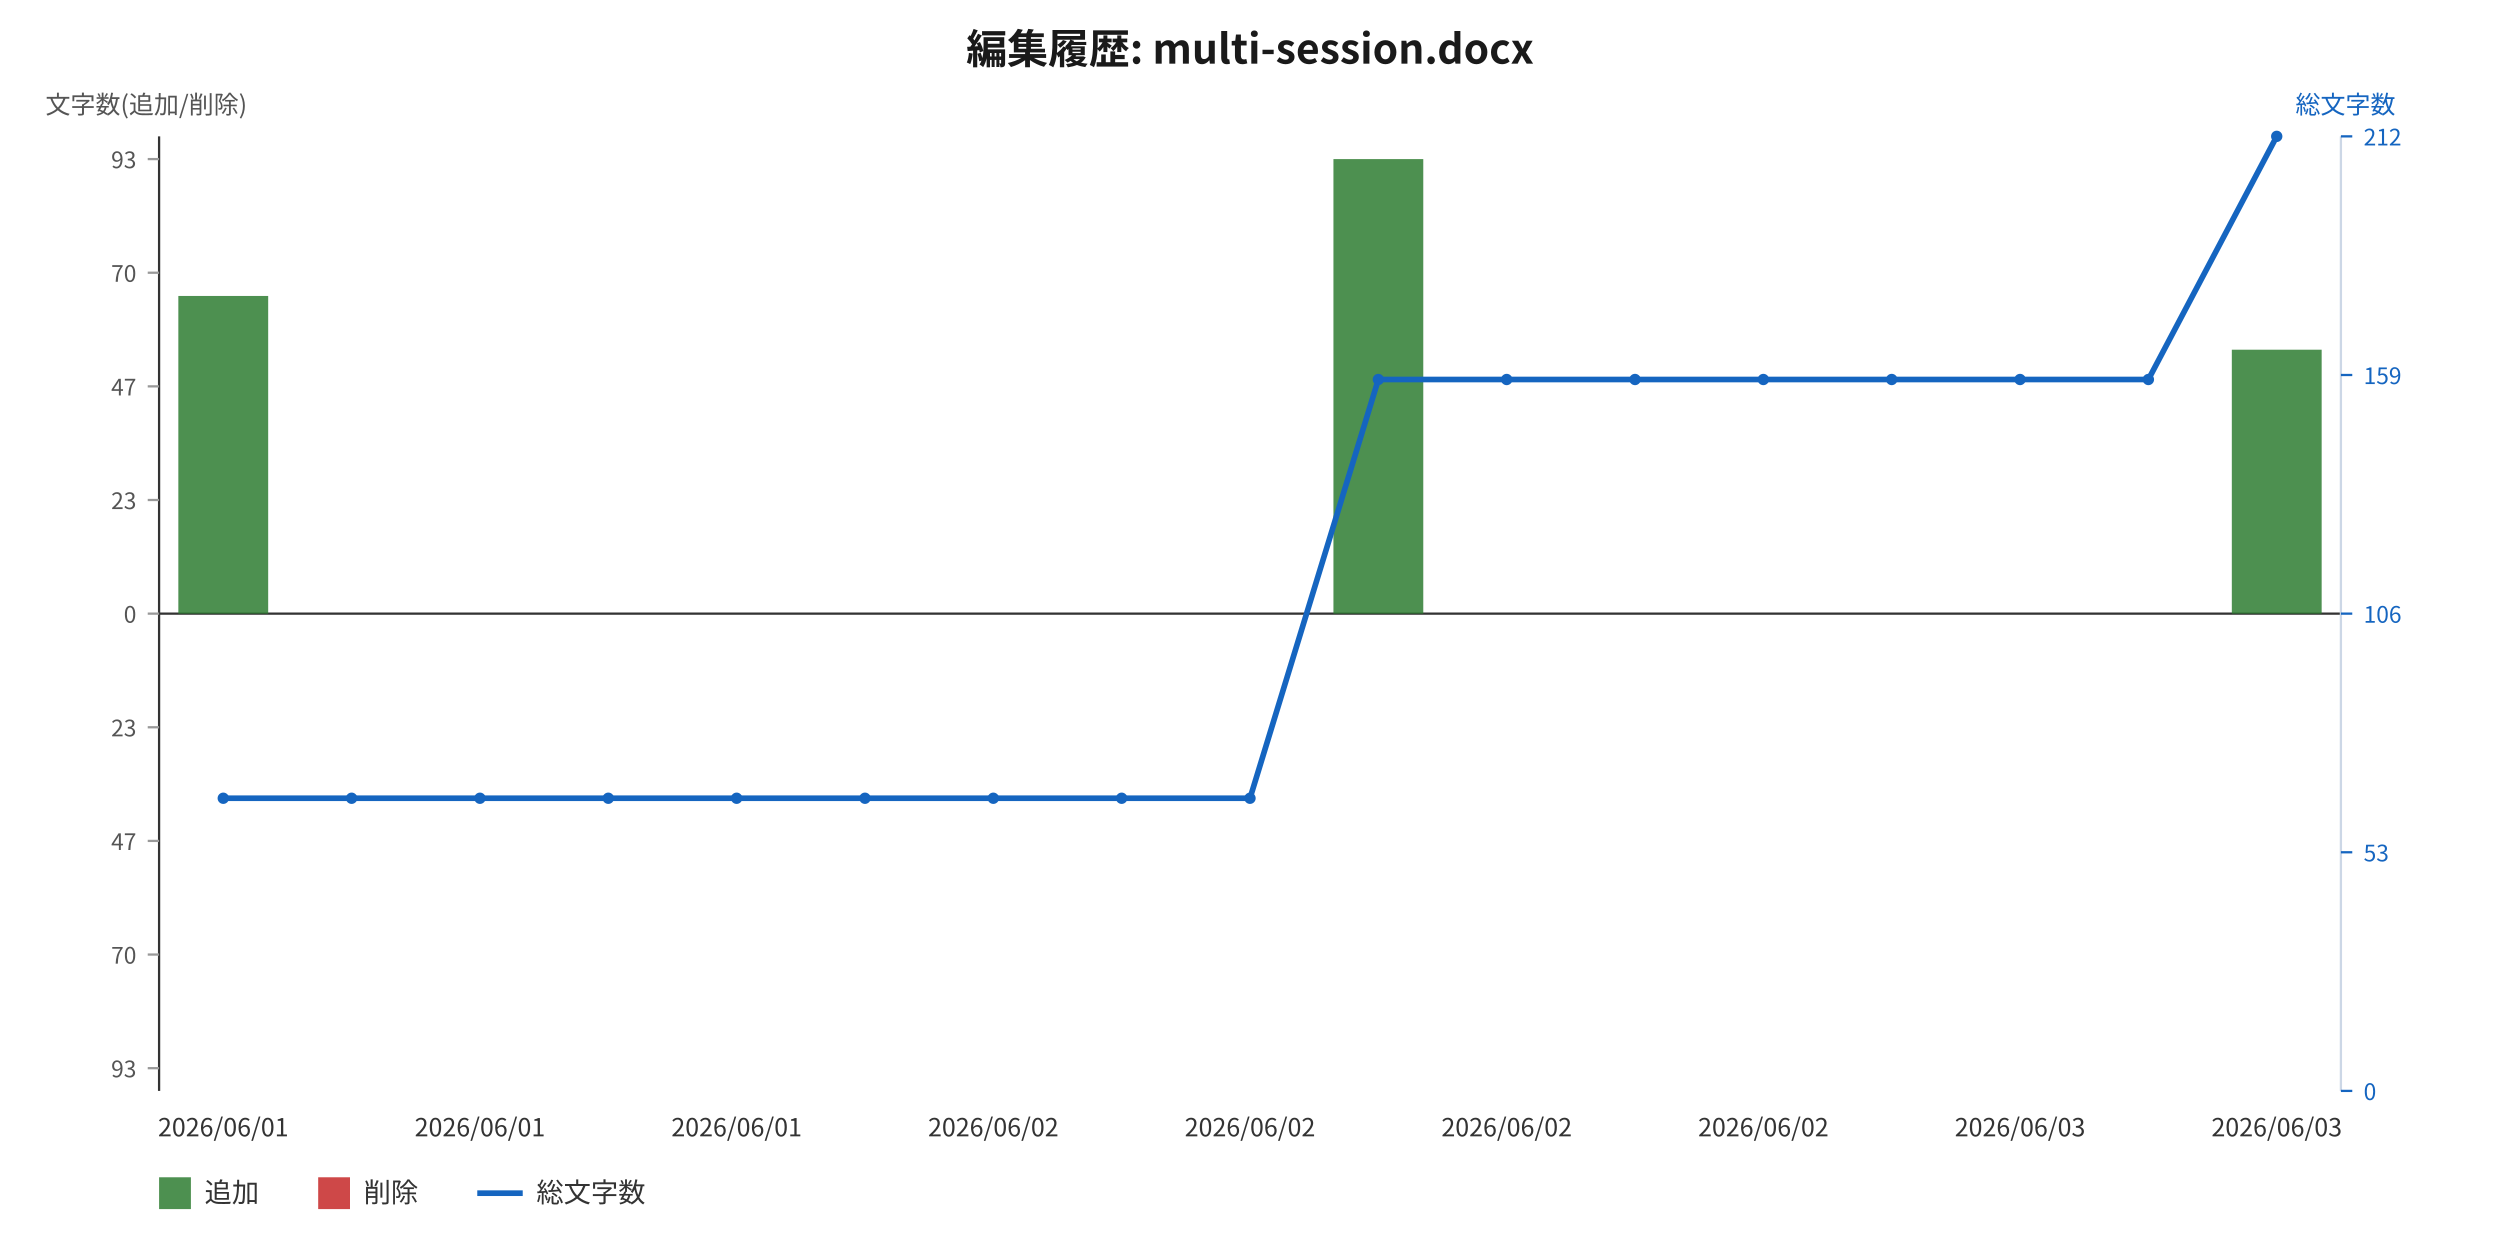
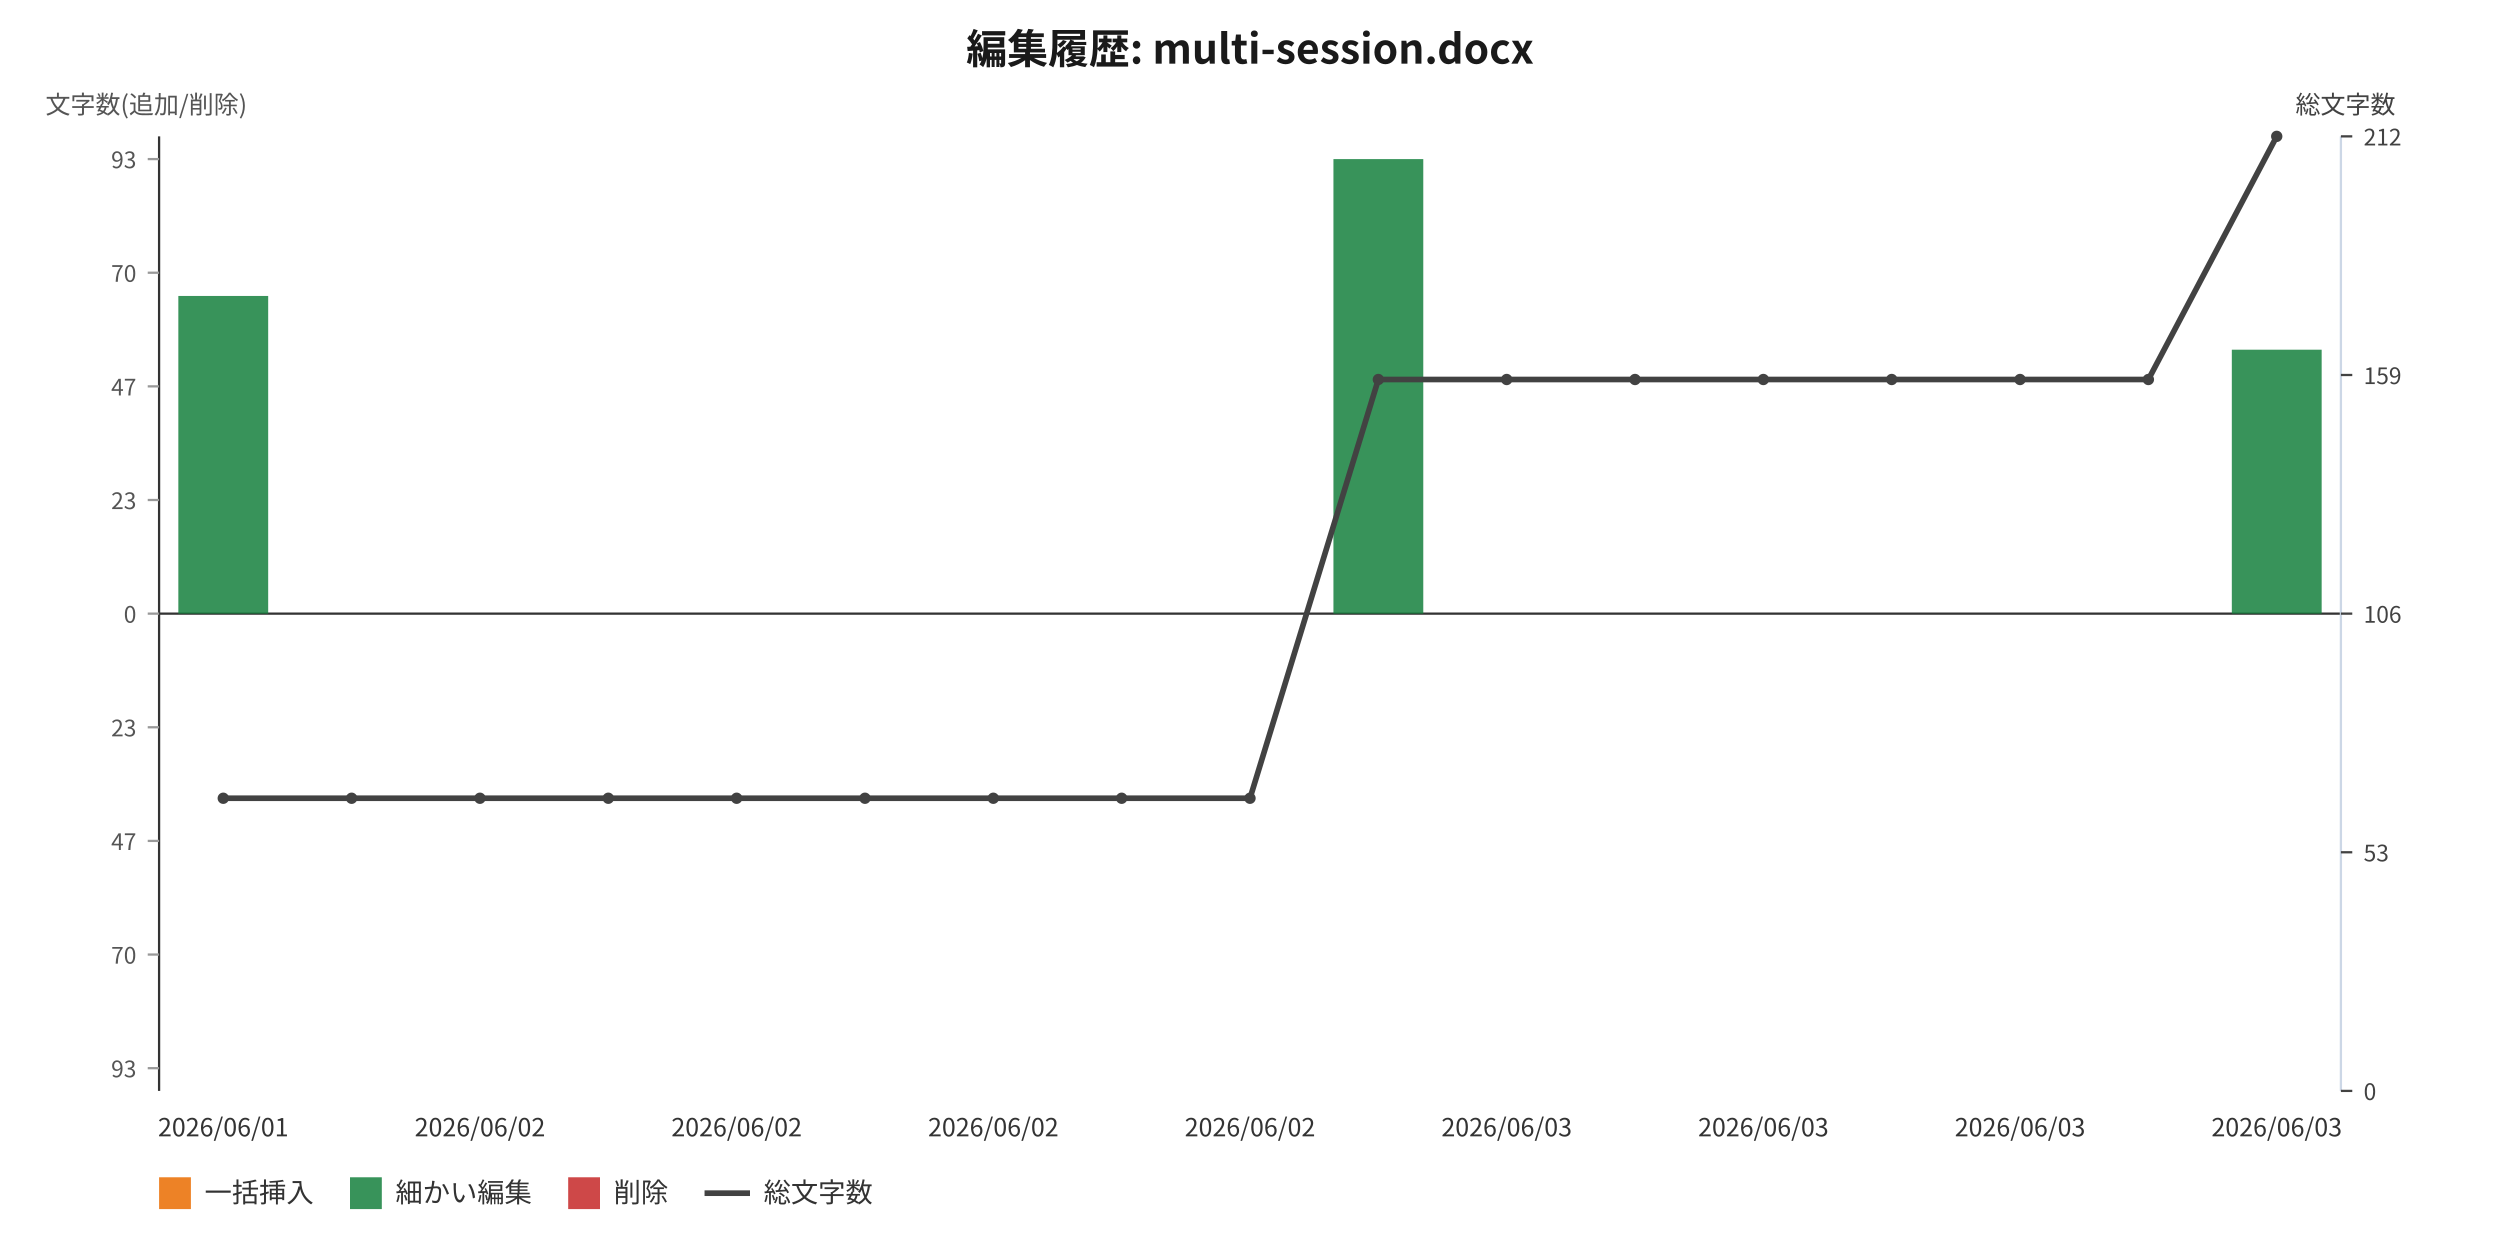
<svg xmlns="http://www.w3.org/2000/svg" width="1100" height="550" viewBox="0 0 1100 550" font-family="'Noto Sans CJK JP', 'Noto Sans JP', 'Yu Gothic', 'Hiragino Sans', Meiryo, 'MS PGothic', 'Helvetica Neue', Arial, sans-serif">
  <rect width="100%" height="100%" fill="#ffffff" />
  <text x="550" y="28" text-anchor="middle" font-size="18" font-weight="bold" fill="#1a1a1a">編集履歴: multi-session.docx</text>
  <line x1="70" y1="270" x2="1030" y2="270" stroke="#333" stroke-width="1" />
  <line x1="70" y1="60" x2="70" y2="480" stroke="#333" stroke-width="1" />
  <line x1="1030" y1="60" x2="1030" y2="480" stroke="#ccd7e6" stroke-width="1" />
  <line x1="65" y1="470.00" x2="70" y2="470.00" stroke="#999" />
  <text x="60" y="474.00" font-size="10" fill="#555" text-anchor="end">93</text>
  <line x1="65" y1="420.00" x2="70" y2="420.00" stroke="#999" />
  <text x="60" y="424.00" font-size="10" fill="#555" text-anchor="end">70</text>
  <line x1="65" y1="370.00" x2="70" y2="370.00" stroke="#999" />
  <text x="60" y="374.00" font-size="10" fill="#555" text-anchor="end">47</text>
  <line x1="65" y1="320.00" x2="70" y2="320.00" stroke="#999" />
  <text x="60" y="324.00" font-size="10" fill="#555" text-anchor="end">23</text>
  <line x1="65" y1="270.00" x2="70" y2="270.00" stroke="#999" />
  <text x="60" y="274.00" font-size="10" fill="#555" text-anchor="end">0</text>
  <line x1="65" y1="220.00" x2="70" y2="220.00" stroke="#999" />
  <text x="60" y="224.00" font-size="10" fill="#555" text-anchor="end">23</text>
  <line x1="65" y1="170.00" x2="70" y2="170.00" stroke="#999" />
  <text x="60" y="174.00" font-size="10" fill="#555" text-anchor="end">47</text>
  <line x1="65" y1="120.00" x2="70" y2="120.00" stroke="#999" />
  <text x="60" y="124.00" font-size="10" fill="#555" text-anchor="end">70</text>
  <line x1="65" y1="70.00" x2="70" y2="70.00" stroke="#999" />
  <text x="60" y="74.00" font-size="10" fill="#555" text-anchor="end">93</text>
-   <line x1="1030.00" y1="480.00" x2="1035.00" y2="480.00" stroke="#1565c0" />
-   <text x="1040.00" y="484.00" font-size="10" fill="#1565c0" text-anchor="start">0</text>
-   <line x1="1030.00" y1="375.00" x2="1035.00" y2="375.00" stroke="#1565c0" />
-   <text x="1040.00" y="379.00" font-size="10" fill="#1565c0" text-anchor="start">53</text>
-   <line x1="1030.00" y1="270.00" x2="1035.00" y2="270.00" stroke="#1565c0" />
-   <text x="1040.00" y="274.00" font-size="10" fill="#1565c0" text-anchor="start">106</text>
-   <line x1="1030.00" y1="165.00" x2="1035.00" y2="165.00" stroke="#1565c0" />
-   <text x="1040.00" y="169.00" font-size="10" fill="#1565c0" text-anchor="start">159</text>
-   <line x1="1030.00" y1="60.00" x2="1035.00" y2="60.00" stroke="#1565c0" />
-   <text x="1040.00" y="64.00" font-size="10" fill="#1565c0" text-anchor="start">212</text>
+   <line x1="1030.00" y1="480.00" x2="1035.00" y2="480.00" stroke="#424242" />
+   <text x="1040.00" y="484.00" font-size="10" fill="#424242" text-anchor="start">0</text>
+   <line x1="1030.00" y1="375.00" x2="1035.00" y2="375.00" stroke="#424242" />
+   <text x="1040.00" y="379.00" font-size="10" fill="#424242" text-anchor="start">53</text>
+   <line x1="1030.00" y1="270.00" x2="1035.00" y2="270.00" stroke="#424242" />
+   <text x="1040.00" y="274.00" font-size="10" fill="#424242" text-anchor="start">106</text>
+   <line x1="1030.00" y1="165.00" x2="1035.00" y2="165.00" stroke="#424242" />
+   <text x="1040.00" y="169.00" font-size="10" fill="#424242" text-anchor="start">159</text>
+   <line x1="1030.00" y1="60.00" x2="1035.00" y2="60.00" stroke="#424242" />
+   <text x="1040.00" y="64.00" font-size="10" fill="#424242" text-anchor="start">212</text>
  <text x="98.24" y="500.00" font-size="11" fill="#333" text-anchor="middle">2026/06/01</text>
-   <text x="211.18" y="500.00" font-size="11" fill="#333" text-anchor="middle">2026/06/01</text>
-   <text x="324.12" y="500.00" font-size="11" fill="#333" text-anchor="middle">2026/06/01</text>
+   <text x="211.18" y="500.00" font-size="11" fill="#333" text-anchor="middle">2026/06/02</text>
+   <text x="324.12" y="500.00" font-size="11" fill="#333" text-anchor="middle">2026/06/02</text>
  <text x="437.06" y="500.00" font-size="11" fill="#333" text-anchor="middle">2026/06/02</text>
  <text x="550.00" y="500.00" font-size="11" fill="#333" text-anchor="middle">2026/06/02</text>
-   <text x="662.94" y="500.00" font-size="11" fill="#333" text-anchor="middle">2026/06/02</text>
-   <text x="775.88" y="500.00" font-size="11" fill="#333" text-anchor="middle">2026/06/02</text>
+   <text x="662.94" y="500.00" font-size="11" fill="#333" text-anchor="middle">2026/06/03</text>
+   <text x="775.88" y="500.00" font-size="11" fill="#333" text-anchor="middle">2026/06/03</text>
  <text x="888.82" y="500.00" font-size="11" fill="#333" text-anchor="middle">2026/06/03</text>
  <text x="1001.76" y="500.00" font-size="11" fill="#333" text-anchor="middle">2026/06/03</text>
  <g>
-     <rect x="78.47" y="130.22" width="39.53" height="139.78" fill="#2e7d32" fill-opacity="0.85" />
-     <rect x="586.71" y="70.00" width="39.53" height="200.00" fill="#2e7d32" fill-opacity="0.85" />
-     <rect x="982.00" y="153.87" width="39.53" height="116.13" fill="#2e7d32" fill-opacity="0.85" />
+     <rect x="78.47" y="130.22" width="39.53" height="139.78" fill="rgb(22,128,61)" fill-opacity="0.85" />
+     <rect x="586.71" y="70.00" width="39.53" height="200.00" fill="rgb(22,128,61)" fill-opacity="0.85" />
+     <rect x="982.00" y="153.87" width="39.53" height="116.13" fill="rgb(22,128,61)" fill-opacity="0.85" />
  </g>
-   <polyline points="98.24,351.23 154.71,351.23 211.18,351.23 267.65,351.23 324.12,351.23 380.59,351.23 437.06,351.23 493.53,351.23 550.00,351.23 606.47,166.98 662.94,166.98 719.41,166.98 775.88,166.98 832.35,166.98 888.82,166.98 945.29,166.98 1001.76,60.00" fill="none" stroke="#1565c0" stroke-width="2.5" />
-   <g fill="#1565c0">
+   <polyline points="98.24,351.23 154.71,351.23 211.18,351.23 267.65,351.23 324.12,351.23 380.59,351.23 437.06,351.23 493.53,351.23 550.00,351.23 606.47,166.98 662.94,166.98 719.41,166.98 775.88,166.98 832.35,166.98 888.82,166.98 945.29,166.98 1001.76,60.00" fill="none" stroke="#424242" stroke-width="2.5" />
+   <g fill="#424242">
    <circle cx="98.24" cy="351.23" r="2.5" />
    <circle cx="154.71" cy="351.23" r="2.5" />
    <circle cx="211.18" cy="351.23" r="2.5" />
    <circle cx="267.65" cy="351.23" r="2.5" />
    <circle cx="324.12" cy="351.23" r="2.5" />
    <circle cx="380.59" cy="351.23" r="2.5" />
    <circle cx="437.06" cy="351.23" r="2.5" />
    <circle cx="493.53" cy="351.23" r="2.5" />
    <circle cx="550.00" cy="351.23" r="2.5" />
    <circle cx="606.47" cy="166.98" r="2.5" />
    <circle cx="662.94" cy="166.98" r="2.5" />
    <circle cx="719.41" cy="166.98" r="2.5" />
    <circle cx="775.88" cy="166.98" r="2.5" />
    <circle cx="832.35" cy="166.98" r="2.5" />
    <circle cx="888.82" cy="166.98" r="2.5" />
    <circle cx="945.29" cy="166.98" r="2.5" />
    <circle cx="1001.76" cy="60.00" r="2.5" />
  </g>
  <text x="20" y="50" font-size="11" fill="#555">文字数(追加/削除)</text>
-   <text x="1010" y="50" font-size="11" fill="#1565c0">総文字数</text>
+   <text x="1010" y="50" font-size="11" fill="#424242">総文字数</text>
  <g transform="translate(70, 528)">
-     <rect x="0" y="-10" width="14" height="14" fill="#2e7d32" fill-opacity="0.85" />
-     <text x="20" y="1" font-size="12" fill="#333">追加</text>
-     <rect x="70" y="-10" width="14" height="14" fill="#c62828" fill-opacity="0.85" />
-     <text x="90" y="1" font-size="12" fill="#333">削除</text>
-     <line x1="140" y1="-3" x2="160" y2="-3" stroke="#1565c0" stroke-width="2.5" />
-     <text x="166" y="1" font-size="12" fill="#333">総文字数</text>
+     <rect x="0" y="-10" width="14" height="14" fill="rgb(234,108,0)" fill-opacity="0.85" />
+     <text x="20" y="1" font-size="12" fill="#333">一括挿入</text>
+     <rect x="84" y="-10" width="14" height="14" fill="rgb(22,128,61)" fill-opacity="0.85" />
+     <text x="104" y="1" font-size="12" fill="#333">細かい編集</text>
+     <rect x="180" y="-10" width="14" height="14" fill="rgb(198,40,40)" fill-opacity="0.85" />
+     <text x="200" y="1" font-size="12" fill="#333">削除</text>
+     <line x1="240" y1="-3" x2="260" y2="-3" stroke="#424242" stroke-width="2.5" />
+     <text x="266" y="1" font-size="12" fill="#333">総文字数</text>
  </g>
</svg>
